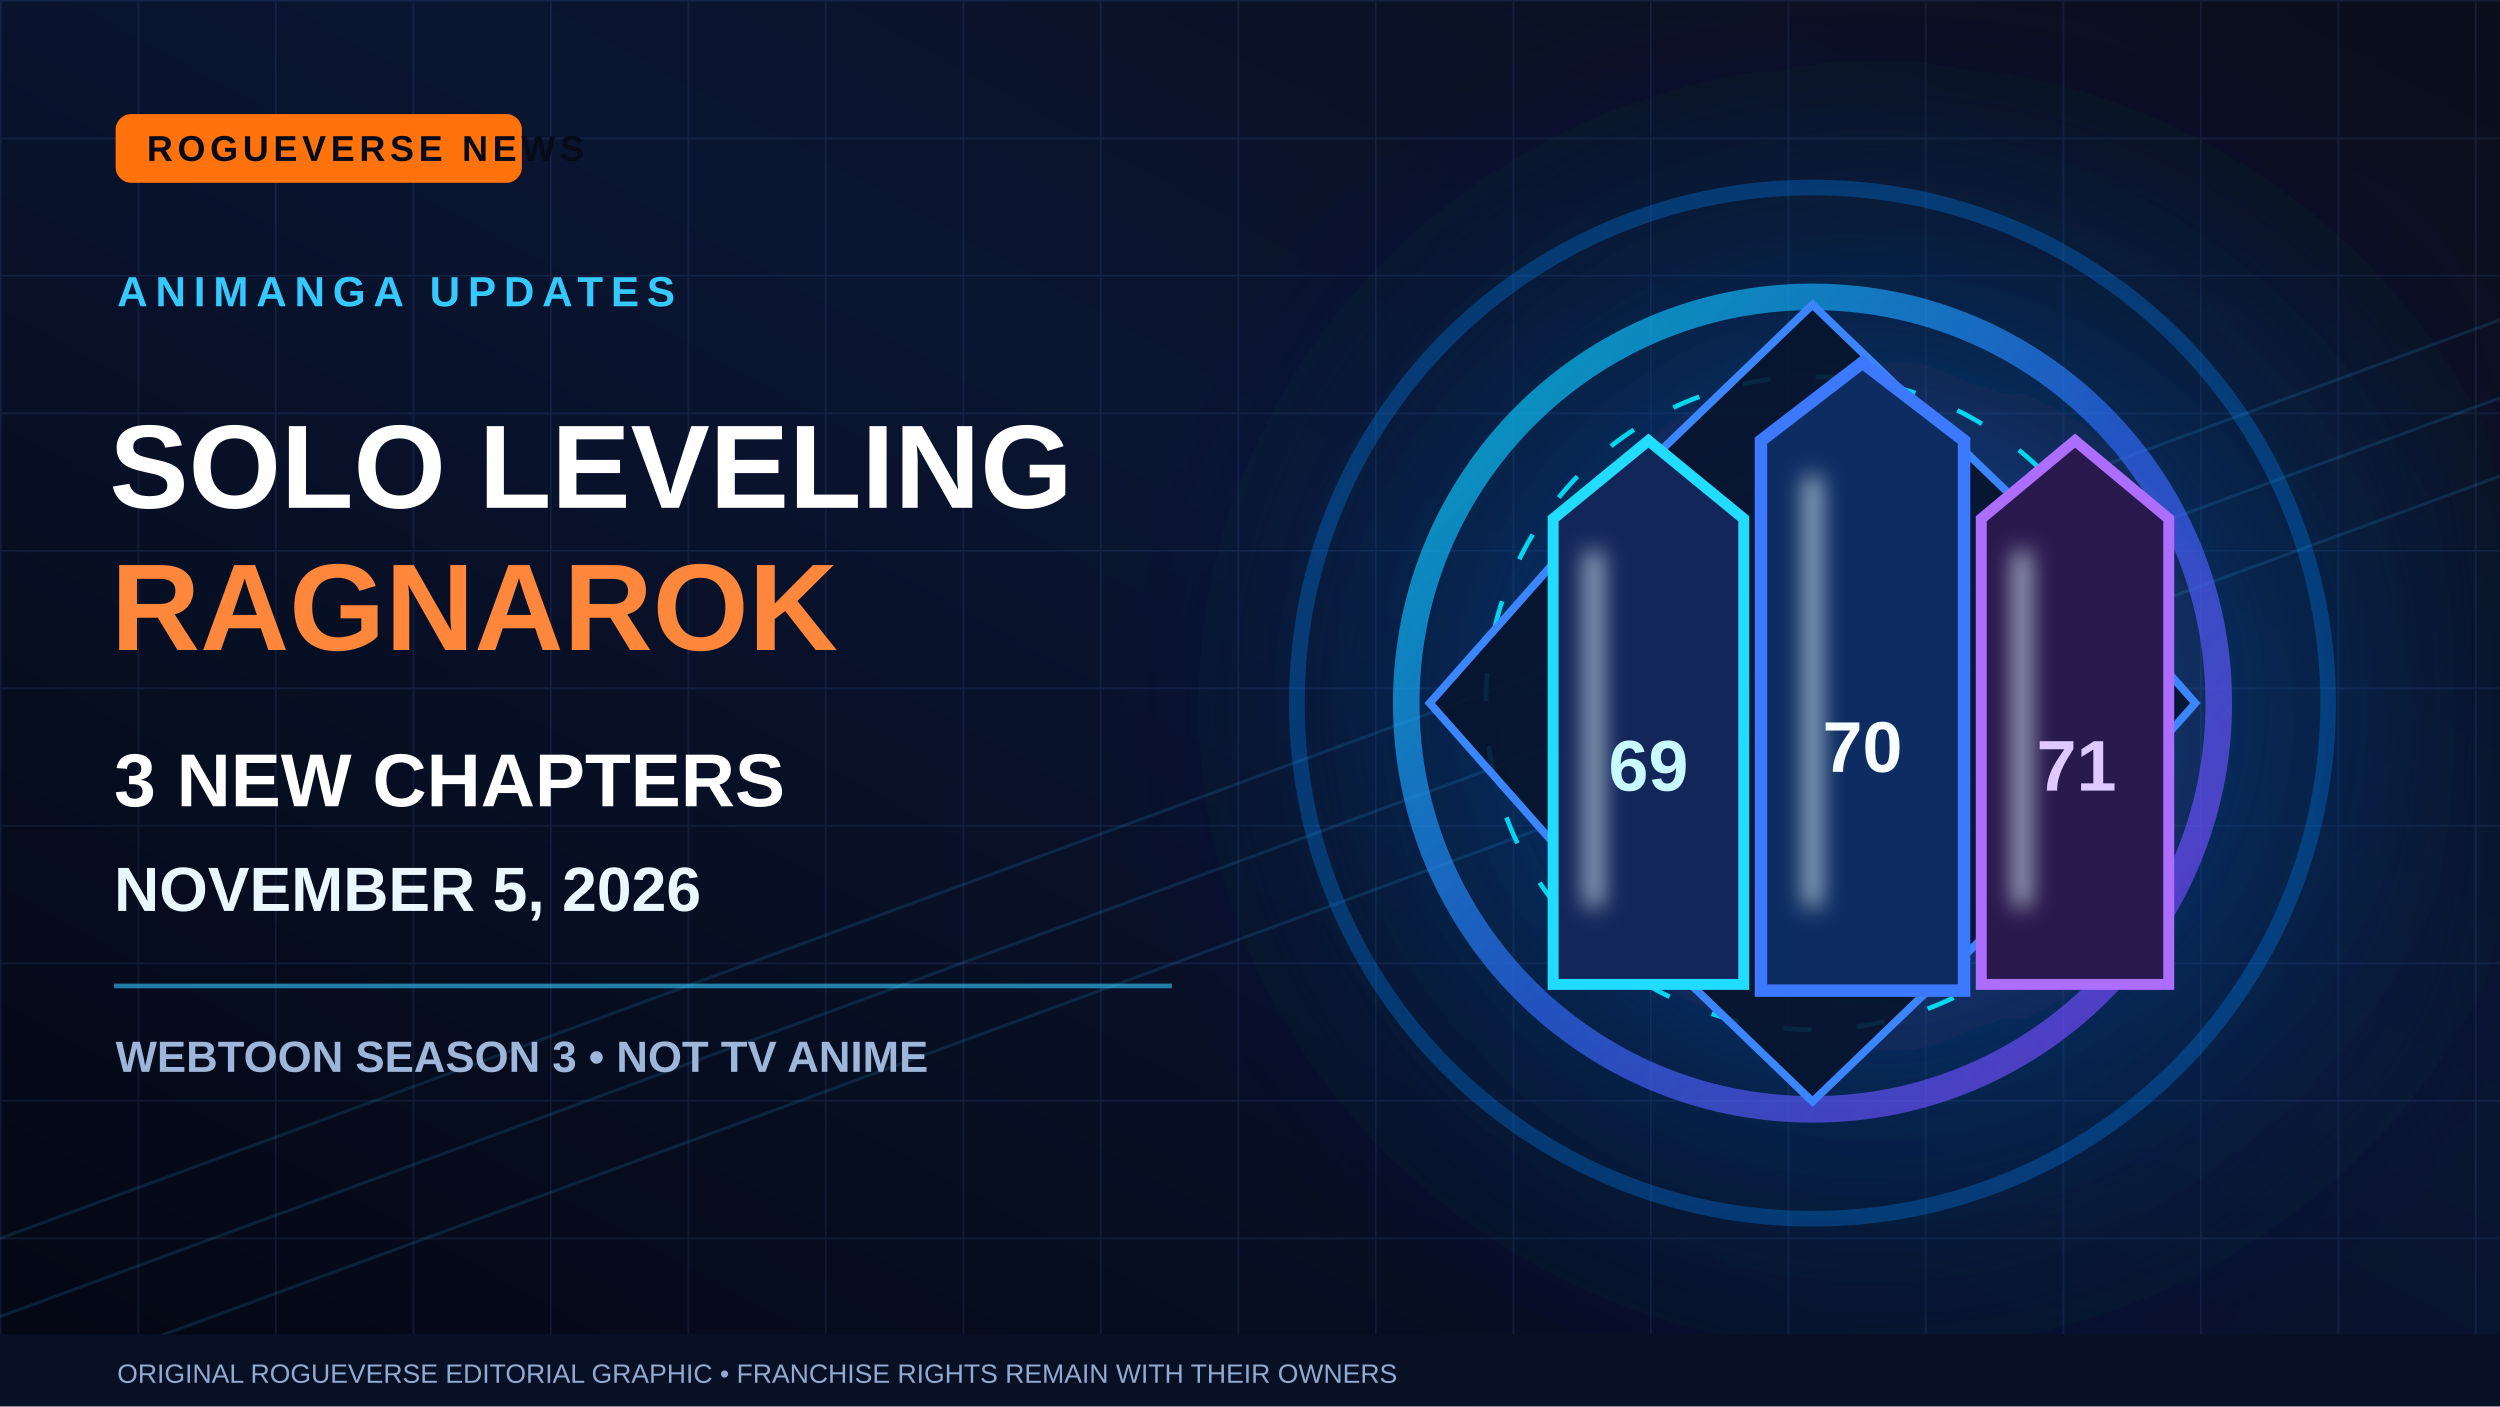
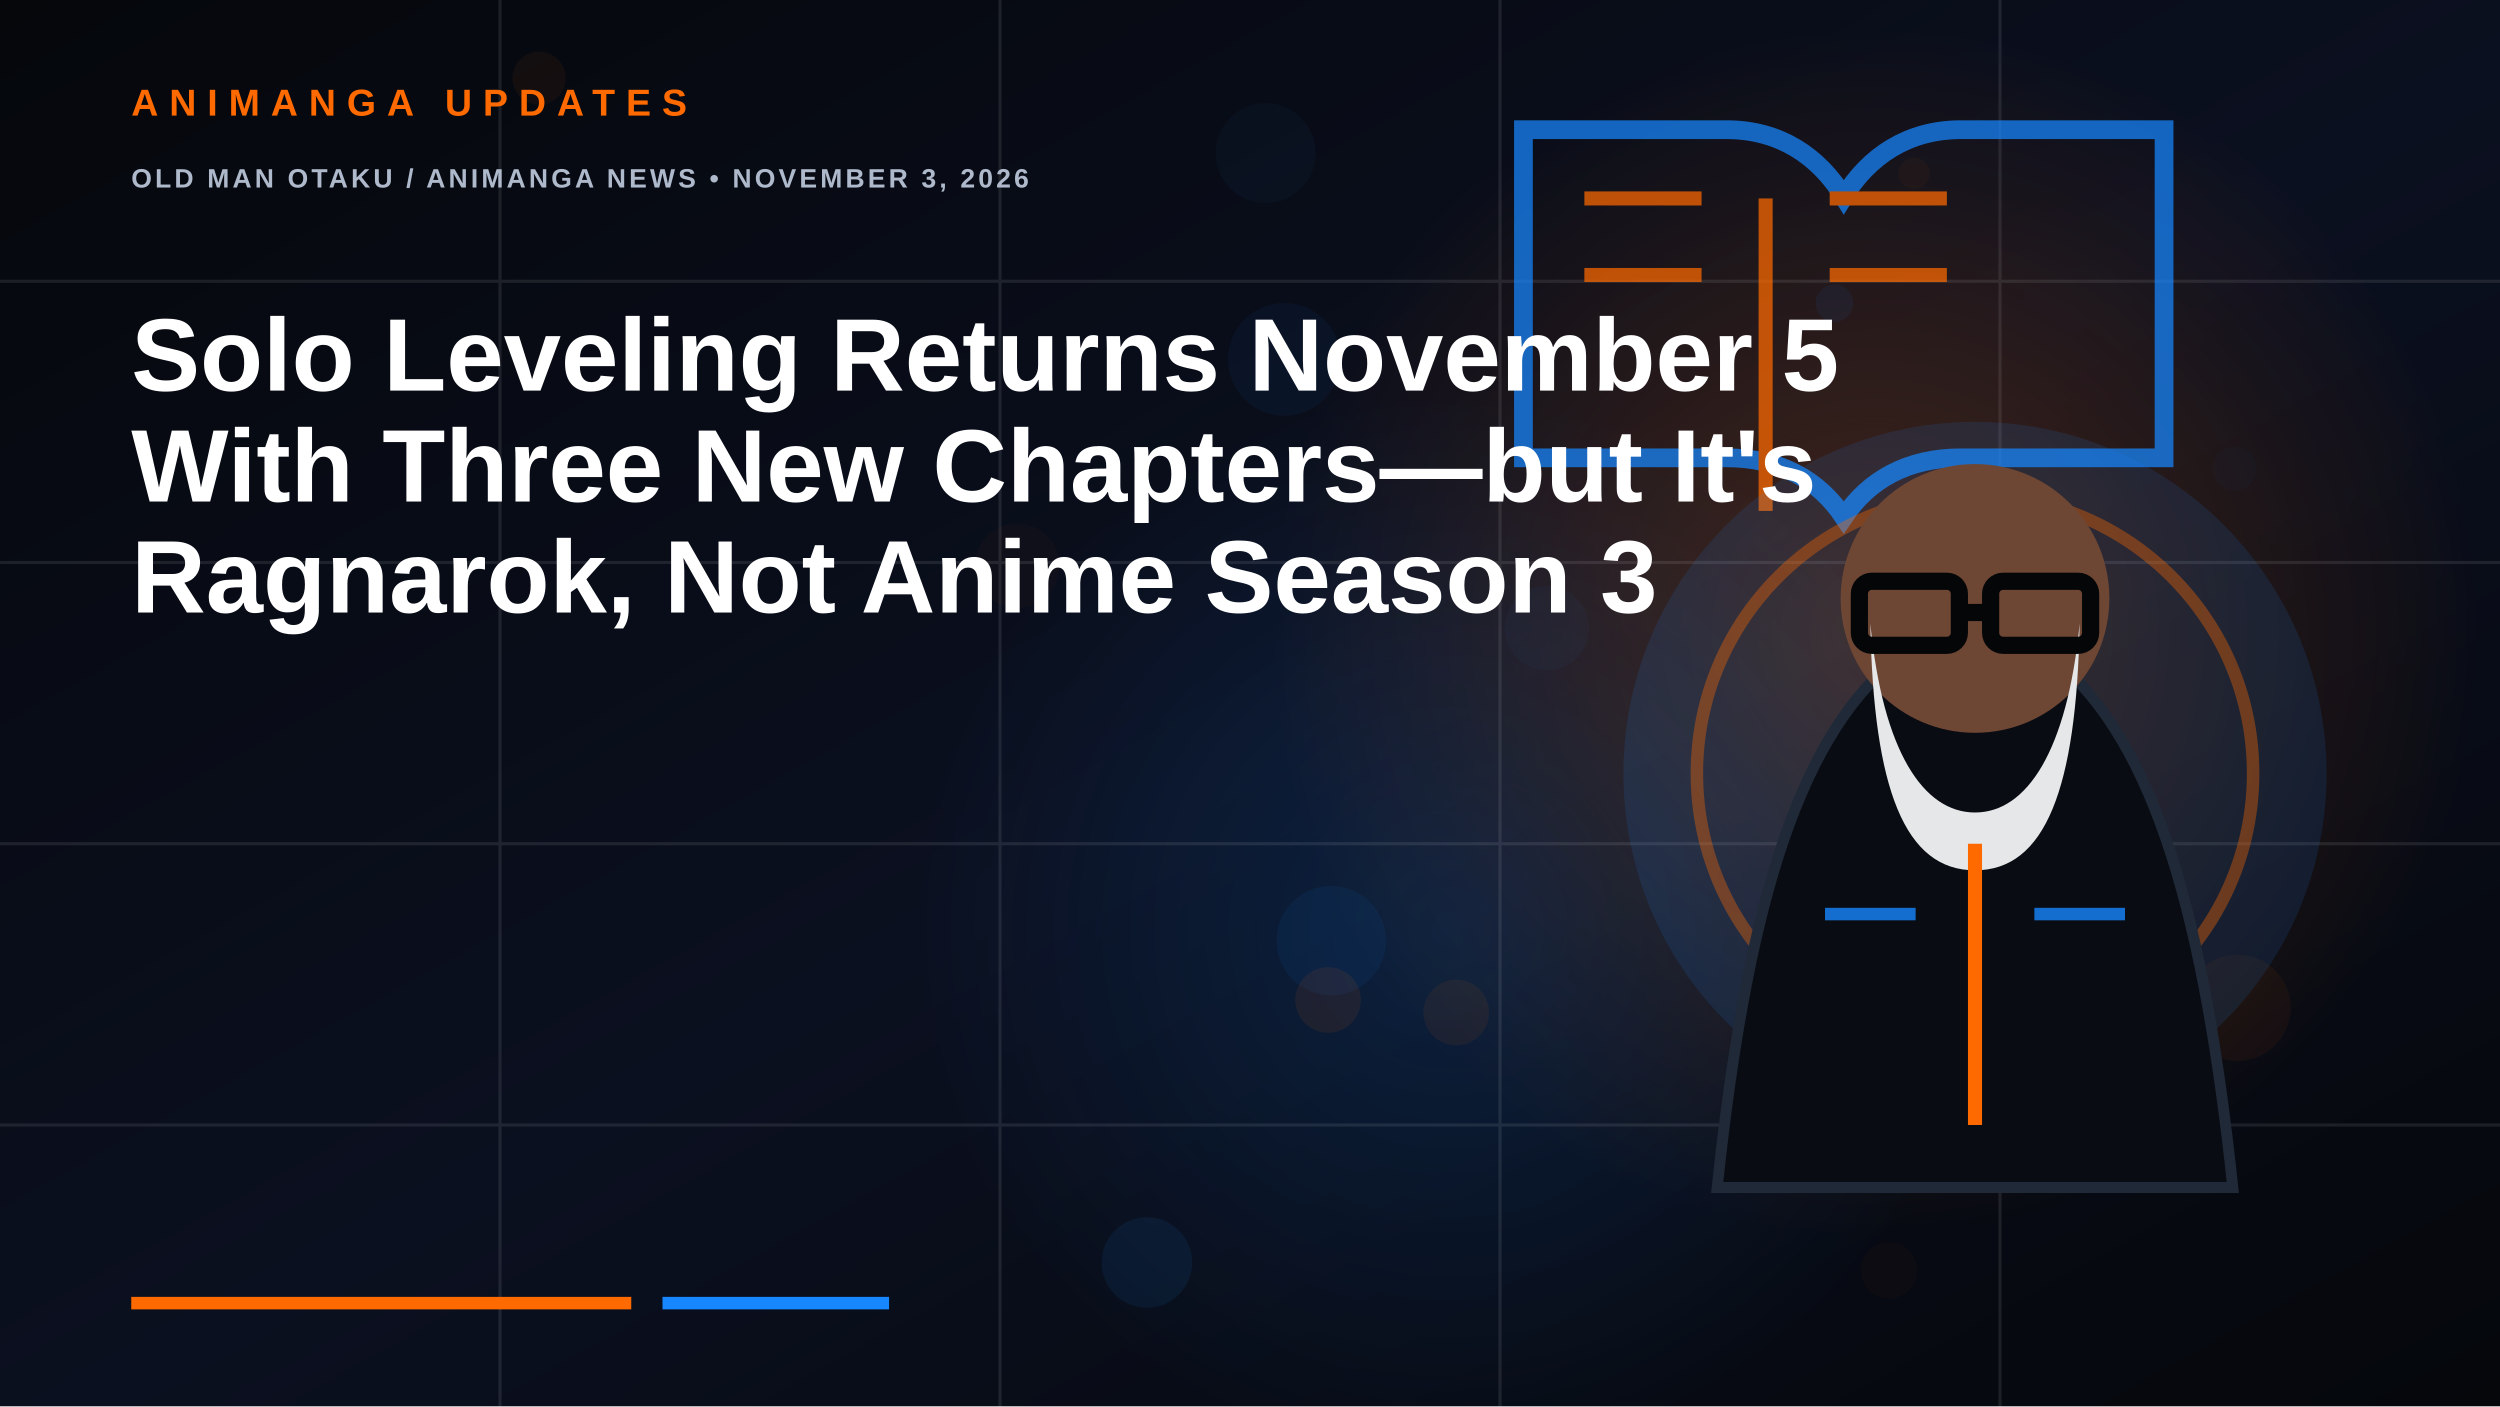
- <svg xmlns="http://www.w3.org/2000/svg" width="1600" height="900" viewBox="0 0 1600 900" role="img" aria-labelledby="t d">
+ <svg xmlns="http://www.w3.org/2000/svg" viewBox="0 0 1600 900" role="img" aria-labelledby="t d">
  <defs>
-     <linearGradient id="base" x1="0" y1="1" x2="1" y2="0">
-       <stop stop-color="#030713" />
-       <stop offset=".58" stop-color="#0a1531" />
-       <stop offset="1" stop-color="#0b0e1b" />
+     <linearGradient id="bg" x1="0" y1="0" x2="1" y2="1">
+       <stop stop-color="#05070b" />
+       <stop offset=".52" stop-color="#0b1020" />
+       <stop offset="1" stop-color="#05070b" />
    </linearGradient>
-     <linearGradient id="glow" x1="0" x2="1" y1="0" y2="1">
-       <stop stop-color="#00eaff" />
-       <stop offset=".52" stop-color="#306dff" />
-       <stop offset="1" stop-color="#913fff" />
-     </linearGradient>
-     <linearGradient id="accent" x1="0" x2="1">
-       <stop stop-color="#ff6800" />
-       <stop offset="1" stop-color="#ffa84b" />
-     </linearGradient>
-     <radialGradient id="a">
-       <stop stop-color="#1b74e8" stop-opacity=".7" />
-       <stop offset="1" stop-color="#07295e" stop-opacity="0" />
+     <radialGradient id="ra">
+       <stop stop-color="#ff6a00" />
+       <stop offset="1" stop-color="#ff6a00" stop-opacity="0" />
    </radialGradient>
-     <filter id="blur">
-       <feGaussianBlur stdDeviation="44" />
+     <radialGradient id="rb">
+       <stop stop-color="#1687ff" />
+       <stop offset="1" stop-color="#1687ff" stop-opacity="0" />
+     </radialGradient>
+     <filter id="glow">
+       <feGaussianBlur stdDeviation="11" result="g" />
+       <feMerge>
+         <feMergeNode in="g" />
+         <feMergeNode in="SourceGraphic" />
+       </feMerge>
    </filter>
-     <filter id="soft">
-       <feGaussianBlur stdDeviation="7" />
-     </filter>
-     <pattern id="grid" width="88" height="88" patternUnits="userSpaceOnUse">
-       <path d="M88 0H0V88" fill="none" stroke="#6f9cff" opacity=".11" stroke-width="2" />
-     </pattern>
  </defs>
-   <rect width="1600" height="900" fill="url(#base)" />
-   <rect width="1600" height="900" fill="url(#grid)" />
-   <ellipse cx="1200" cy="452" rx="480" ry="460" fill="url(#a)" filter="url(#blur)" />
-   <path d="M-80 822L1640 190 M-80 872L1640 240 M-80 922L1640 290" stroke="#37beff" stroke-width="2" opacity=".13" />
-   <g transform="translate(1160 450)">
-     <circle r="330" fill="none" stroke="#0087ff" stroke-width="10" opacity=".3" />
-     <circle r="260" fill="none" stroke="url(#glow)" stroke-width="17" opacity=".65" />
-     <circle r="209" fill="none" stroke="#00eaff" stroke-width="3" stroke-dasharray="18 29" opacity=".9" />
-     <path d="M-245 0L-130-130L0-255L130-130L245 0L130 130L0 255L-130 130Z" fill="#07142d" fill-opacity=".9" stroke="#3b86ff" stroke-width="5" />
+   <rect width="1600" height="900" fill="url(#bg)" />
+   <circle cx="1200" cy="405" r="387" fill="url(#ra)" opacity=".24" />
+   <circle cx="928" cy="594" r="342" fill="url(#rb)" opacity=".16" />
+   <circle cx="651" cy="362" r="27" fill="#ff6a00" opacity="0.025" />
+   <circle cx="810" cy="98" r="32" fill="#1687ff" opacity="0.039" />
+   <circle cx="1432" cy="645" r="34" fill="#ff6a00" opacity="0.053" />
+   <circle cx="852" cy="602" r="35" fill="#1687ff" opacity="0.067" />
+   <circle cx="850" cy="640" r="21" fill="#ff6a00" opacity="0.081" />
+   <circle cx="1430" cy="300" r="14" fill="#1687ff" opacity="0.025" />
+   <circle cx="1225" cy="111" r="10" fill="#ff6a00" opacity="0.039" />
+   <circle cx="822" cy="230" r="36" fill="#1687ff" opacity="0.053" />
+   <circle cx="932" cy="648" r="21" fill="#ff6a00" opacity="0.067" />
+   <circle cx="734" cy="808" r="29" fill="#1687ff" opacity="0.081" />
+   <circle cx="1209" cy="813" r="18" fill="#ff6a00" opacity="0.025" />
+   <circle cx="990" cy="402" r="27" fill="#1687ff" opacity="0.039" />
+   <circle cx="345" cy="50" r="17" fill="#ff6a00" opacity="0.053" />
+   <circle cx="1174" cy="194" r="12" fill="#1687ff" opacity="0.067" />
+   <g opacity=".09" stroke="#fff" stroke-width="2">
+     <path d="M0 180h1600M0 360h1600M0 540h1600M0 720h1600" />
+     <path d="M320 0v900M640 0v900M960 0v900M1280 0v900" />
  </g>
-   <g transform="translate(1160 450)">
-     <path d="M-166 180V-118L-105-168L-44-118V180Z" fill="#13265a" stroke="#22dcff" stroke-width="7" />
-     <path d="M-33 184V-168L32-218L97-168V184Z" fill="#0d2c61" stroke="#3c79ff" stroke-width="8" />
-     <path d="M108 180V-118L168-168L228-118V180Z" fill="#29194d" stroke="#ad6dff" stroke-width="7" />
-     <path d="M-140-97V130 M0-145V130 M134-97V130" stroke="#e4faff" stroke-opacity=".8" stroke-width="10" filter="url(#soft)" />
-     <text x="-105" y="56" fill="#c9faff" font-family="Arial,sans-serif" font-weight="800" font-size="46" text-anchor="middle">69</text>
-     <text x="32" y="44" fill="#f7fdff" font-family="Arial,sans-serif" font-weight="800" font-size="46" text-anchor="middle">70</text>
-     <text x="169" y="56" fill="#dfcaff" font-family="Arial,sans-serif" font-weight="800" font-size="46" text-anchor="middle">71</text>
+   <g transform="translate(1130 175)" opacity=".72">
+     <path d="M-155-92h130c34 0 59 17 75 43 16-26 41-43 75-43h130v210H125c-34 0-59 14-75 38-16-24-41-38-75-38h-130z" fill="none" stroke="#1687ff" stroke-width="12" />
+     <path d="M0-48v200M-116-48h75M-116 1h75M41-48h75M41 1h75" stroke="#ff6a00" stroke-width="9" />
  </g>
-   <rect x="74" y="73" rx="10" width="260" height="44" fill="#ff720c" />
-   <text x="94" y="103" fill="#050b19" font-size="23" font-weight="900" font-family="Arial,sans-serif" letter-spacing="3">ROGUEVERSE NEWS</text>
-   <text x="75" y="196" fill="#35c9ff" font-size="27" font-weight="700" font-family="Arial,sans-serif" letter-spacing="5">ANIMANGA UPDATES</text>
-   <text x="70" y="325" fill="#fff" font-size="76" font-weight="900" font-family="Arial,sans-serif">SOLO LEVELING</text>
-   <text x="71" y="416" fill="#ff873c" font-size="79" font-weight="900" font-family="Arial,sans-serif">RAGNAROK</text>
-   <text x="73" y="516" fill="#fff" font-size="48" font-weight="800" font-family="Arial,sans-serif">3 NEW CHAPTERS</text>
-   <text x="73" y="583" fill="#eaf7ff" font-size="40" font-weight="700" font-family="Arial,sans-serif">NOVEMBER 5, 2026</text>
-   <path d="M73 631H750" stroke="#35c9ff" stroke-width="3" opacity=".6" />
-   <text x="74" y="686" fill="#9eb6d9" font-size="28" font-weight="700" font-family="Arial,sans-serif">WEBTOON SEASON 3  •  NOT TV ANIME</text>
-   <rect x="0" y="854" width="1600" height="46" fill="#081026" />
-   <text x="75" y="885" fill="#91aacd" font-size="17" font-family="Arial,sans-serif">ORIGINAL ROGUEVERSE EDITORIAL GRAPHIC  •  FRANCHISE RIGHTS REMAIN WITH THEIR OWNERS</text>
+   <g transform="translate(1264 495) scale(1)">
+     <circle r="225" fill="#1687ff" opacity=".12" />
+     <circle r="178" fill="none" stroke="#ff6a00" stroke-width="8" opacity=".36" />
+     <path d="M-165 265c18-170 49-284 113-337h104c64 53 95 167 113 337z" fill="#090c12" stroke="#202938" stroke-width="7" />
+     <circle cy="-112" r="86" fill="#6d4634" />
+     <path d="M-67-96c8 82 34 121 67 121s59-39 67-121c-2 106-22 158-67 158s-65-52-67-158z" fill="#e5e7e8" />
+     <g fill="none" stroke="#050608" stroke-width="11">
+       <rect x="-74" y="-123" width="64" height="41" rx="8" />
+       <rect x="10" y="-123" width="64" height="41" rx="8" />
+       <path d="M-10-103h20" />
+     </g>
+     <path d="M0 45v180" stroke="#ff6a00" stroke-width="9" />
+     <path d="M-96 90h58M38 90h58" stroke="#1687ff" stroke-width="8" opacity=".8" />
+   </g>
+   <text x="84" y="74" fill="#ff6a00" font-family="Arial,Helvetica,sans-serif" font-size="24" font-weight="800" letter-spacing="7">ANIMANGA UPDATES</text>
+   <text x="84" y="120" fill="#aeb9cb" font-family="Arial,Helvetica,sans-serif" font-size="17" font-weight="700" letter-spacing="2">OLD MAN OTAKU / ANIMANGA NEWS • NOVEMBER 3, 2026</text>
+   <text x="84" y="250" fill="#fff" font-family="Arial,Helvetica,sans-serif" font-size="66" font-weight="900">
+     <tspan x="84" dy="0">Solo Leveling Returns November 5</tspan>
+     <tspan x="84" dy="71">With Three New Chapters—but It's</tspan>
+     <tspan x="84" dy="71">Ragnarok, Not Anime Season 3</tspan>
+   </text>
+   <rect x="84" y="830" width="320" height="8" fill="#ff6a00" />
+   <rect x="424" y="830" width="145" height="8" fill="#1687ff" />
</svg>
